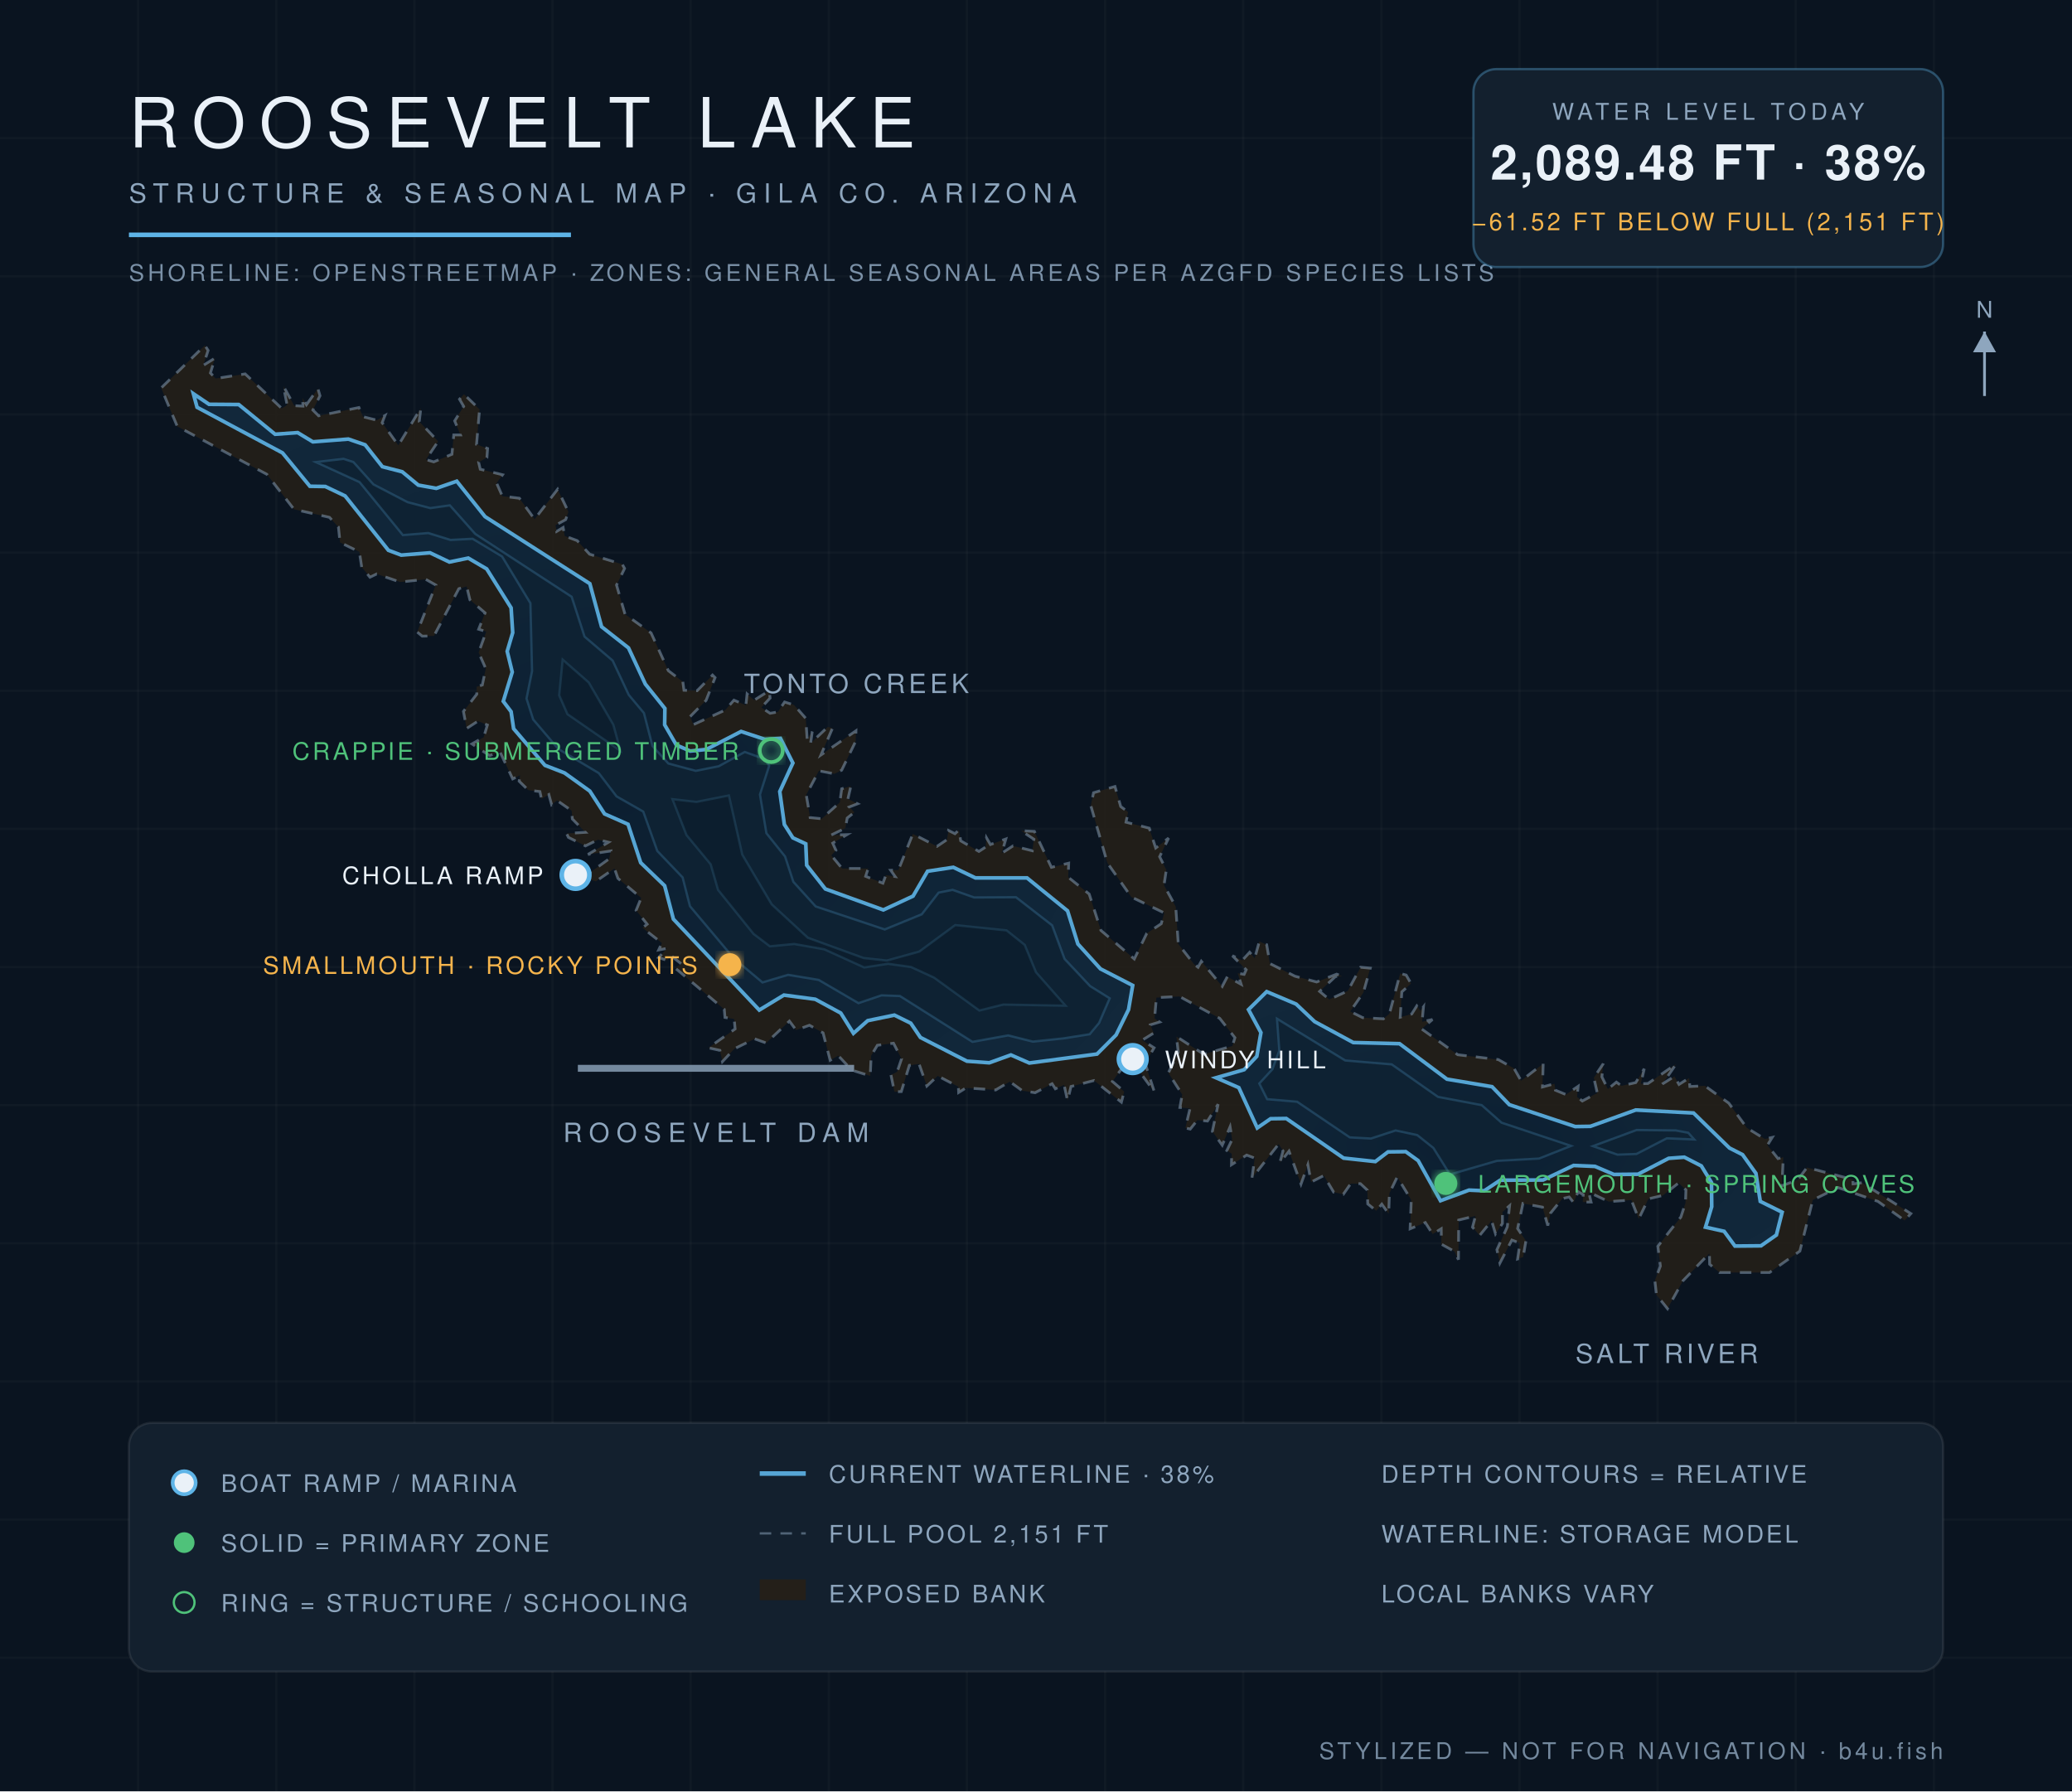
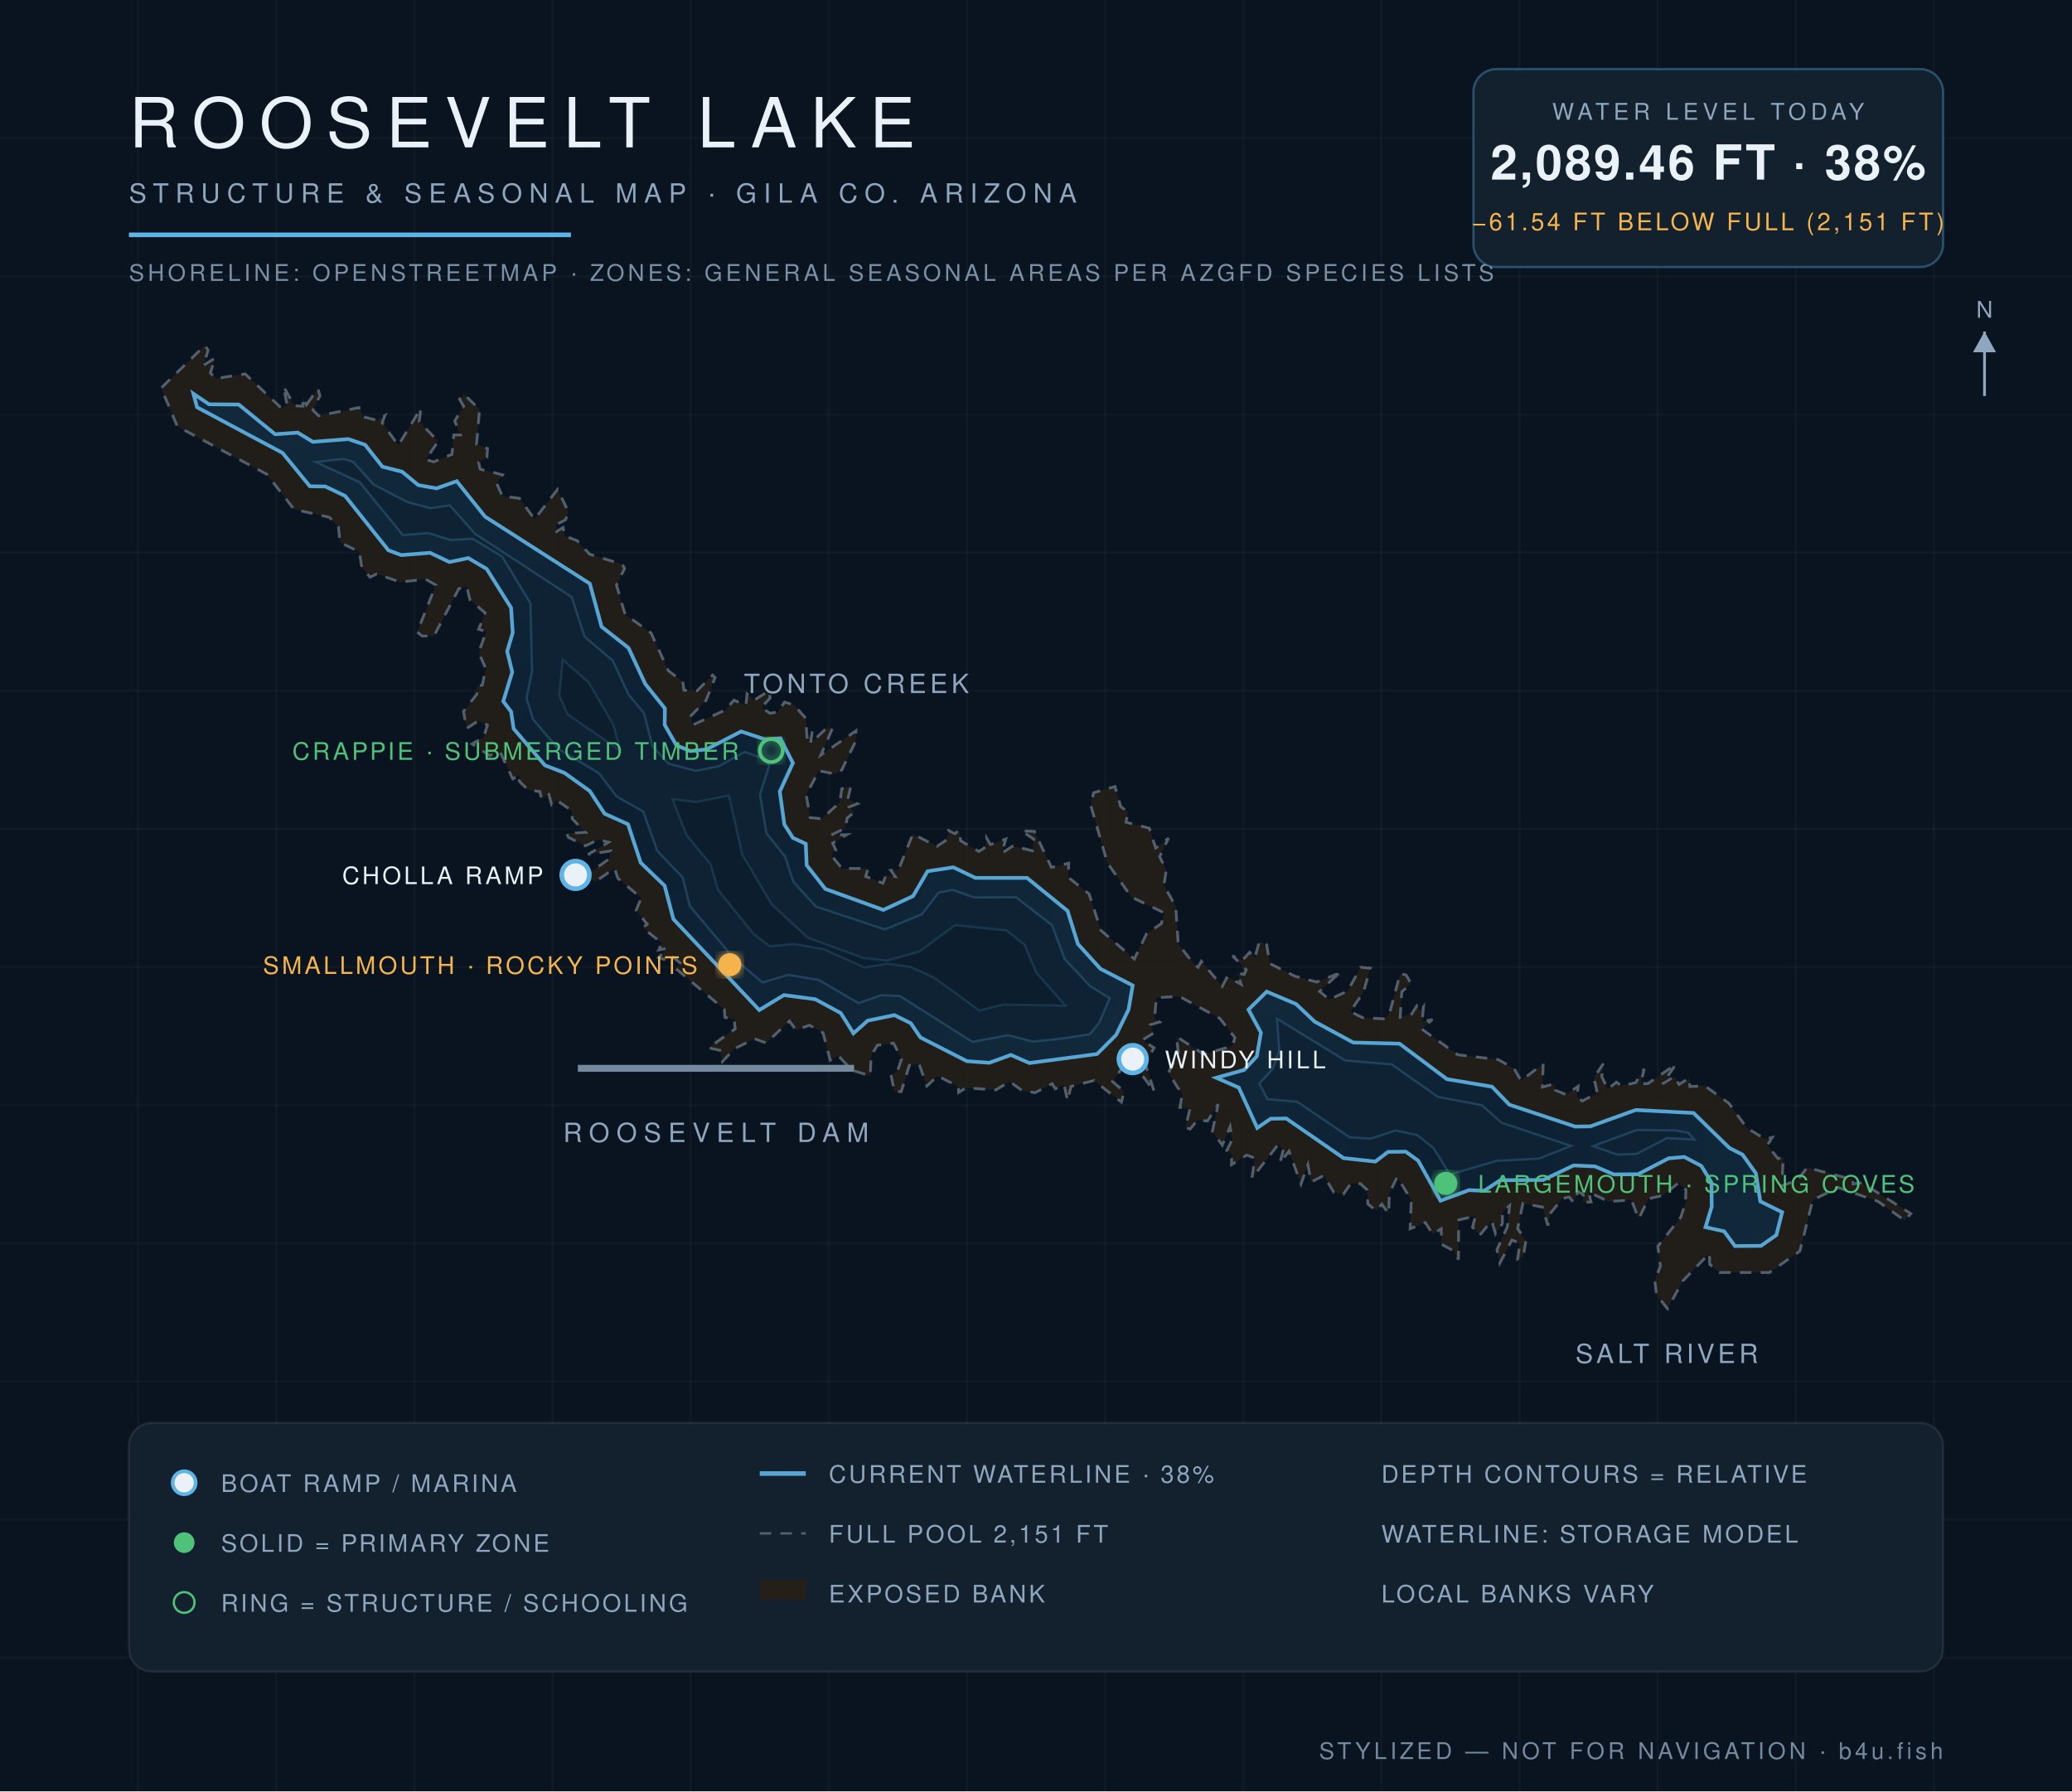
<svg xmlns="http://www.w3.org/2000/svg" viewBox="0 0 900 778" font-family="Helvetica,Arial,sans-serif">
  <defs>
    <radialGradient id="wg" cx="45%" cy="60%" r="80%">
      <stop offset="0%" stop-color="#0c1f31" />
      <stop offset="55%" stop-color="#102639" />
      <stop offset="100%" stop-color="#13293c" />
    </radialGradient>
    <filter id="glow">
      <feGaussianBlur stdDeviation="2.2" result="b" />
      <feMerge>
        <feMergeNode in="b" />
        <feMergeNode in="SourceGraphic" />
      </feMerge>
    </filter>
  </defs>
  <rect width="900" height="778" fill="#0a1420" />
  <g stroke="#ffffff" stroke-opacity="0.025">
    <line x1="60" y1="0" x2="60" y2="778" />
    <line x1="120" y1="0" x2="120" y2="778" />
    <line x1="180" y1="0" x2="180" y2="778" />
    <line x1="240" y1="0" x2="240" y2="778" />
    <line x1="300" y1="0" x2="300" y2="778" />
    <line x1="360" y1="0" x2="360" y2="778" />
    <line x1="420" y1="0" x2="420" y2="778" />
    <line x1="480" y1="0" x2="480" y2="778" />
    <line x1="540" y1="0" x2="540" y2="778" />
    <line x1="600" y1="0" x2="600" y2="778" />
    <line x1="660" y1="0" x2="660" y2="778" />
    <line x1="720" y1="0" x2="720" y2="778" />
    <line x1="780" y1="0" x2="780" y2="778" />
    <line x1="840" y1="0" x2="840" y2="778" />
    <line x1="0" y1="60" x2="900" y2="60" />
    <line x1="0" y1="120" x2="900" y2="120" />
    <line x1="0" y1="180" x2="900" y2="180" />
    <line x1="0" y1="240" x2="900" y2="240" />
    <line x1="0" y1="300" x2="900" y2="300" />
    <line x1="0" y1="360" x2="900" y2="360" />
    <line x1="0" y1="420" x2="900" y2="420" />
    <line x1="0" y1="480" x2="900" y2="480" />
    <line x1="0" y1="540" x2="900" y2="540" />
    <line x1="0" y1="600" x2="900" y2="600" />
    <line x1="0" y1="660" x2="900" y2="660" />
    <line x1="0" y1="720" x2="900" y2="720" />
  </g>
  <path d="M 133.1,175.8 L 138.1,168.8 L 139.0,171.9 L 135.9,178.1 L 138.4,180.6 L 155.9,177.0 L 157.7,181.0 L 163.7,182.5 L 167.2,180.5 L 166.0,183.6 L 173.0,193.4 L 182.8,177.3 L 182.1,183.1 L 190.3,191.7 L 185.0,199.6 L 188.4,200.6 L 196.3,197.3 L 197.1,188.9 L 200.0,188.9 L 197.5,182.8 L 201.4,176.5 L 199.6,173.4 L 201.5,171.2 L 208.3,177.8 L 207.0,193.0 L 211.8,194.8 L 211.5,198.7 L 207.9,200.8 L 208.6,203.8 L 218.3,206.2 L 215.7,209.8 L 218.2,215.5 L 225.6,216.4 L 232.2,225.5 L 242.2,212.5 L 246.9,222.3 L 245.7,225.7 L 241.3,228.1 L 241.8,230.8 L 244.6,229.1 L 245.3,232.8 L 250.7,234.8 L 256.1,240.7 L 270.3,245.1 L 271.3,246.9 L 267.8,254.1 L 271.5,266.8 L 282.8,274.9 L 290.3,291.3 L 296.6,296.1 L 297.1,299.8 L 302.8,300.0 L 309.5,293.2 L 310.6,294.3 L 306.7,304.2 L 299.7,311.3 L 301.2,314.7 L 315.0,308.4 L 318.8,304.1 L 324.0,306.3 L 324.5,301.4 L 327.6,304.1 L 334.1,300.0 L 334.5,303.2 L 330.7,307.3 L 334.5,309.8 L 337.9,309.2 L 340.8,304.9 L 344.9,306.2 L 350.0,312.0 L 350.6,321.1 L 352.8,317.8 L 352.1,322.8 L 359.6,315.7 L 361.6,316.3 L 356.6,327.9 L 371.8,317.4 L 371.7,321.9 L 365.6,334.5 L 362.5,336.1 L 355.7,334.8 L 350.2,345.2 L 351.9,355.1 L 356.9,355.6 L 364.8,348.5 L 365.6,342.6 L 369.6,341.4 L 368.3,347.0 L 372.5,349.1 L 368.9,350.5 L 371.1,352.8 L 368.0,355.3 L 367.2,359.7 L 361.0,362.7 L 367.9,362.5 L 361.7,366.2 L 363.1,369.3 L 361.1,371.5 L 365.8,377.2 L 377.1,377.2 L 376.0,380.6 L 383.5,383.6 L 384.8,380.1 L 388.8,380.7 L 386.9,378.0 L 390.2,377.9 L 396.5,362.2 L 407.0,367.6 L 411.3,364.7 L 412.0,360.7 L 414.8,362.1 L 416.5,360.5 L 417.3,365.2 L 425.2,369.8 L 428.1,367.9 L 428.5,363.9 L 430.2,366.8 L 436.9,364.4 L 435.1,370.6 L 440.0,367.4 L 448.4,369.5 L 449.1,364.5 L 443.5,360.8 L 449.3,361.1 L 456.7,376.7 L 464.2,374.9 L 464.0,381.0 L 473.1,388.3 L 478.2,404.1 L 492.7,416.5 L 498.1,405.4 L 504.4,401.2 L 505.7,396.5 L 491.4,389.6 L 481.0,374.8 L 473.8,349.9 L 475.0,344.3 L 484.3,341.6 L 486.8,350.3 L 490.0,352.7 L 489.1,357.1 L 499.2,359.7 L 502.0,368.3 L 507.6,364.0 L 503.7,372.1 L 506.6,377.8 L 505.6,384.5 L 510.7,393.8 L 511.8,410.0 L 518.6,418.7 L 520.4,420.1 L 521.8,417.5 L 530.9,428.4 L 533.1,424.2 L 539.1,427.5 L 537.6,422.7 L 540.4,423.2 L 541.3,421.2 L 535.3,415.1 L 539.6,417.1 L 542.8,413.6 L 545.0,416.2 L 547.0,408.9 L 550.2,410.3 L 551.6,418.5 L 562.5,424.0 L 571.9,426.5 L 580.6,423.1 L 583.1,424.1 L 580.1,424.1 L 573.2,430.6 L 577.4,434.1 L 585.4,430.4 L 591.0,420.1 L 595.2,420.5 L 592.2,431.1 L 586.5,439.3 L 591.9,442.0 L 600.9,442.5 L 603.5,440.3 L 608.2,422.8 L 610.8,423.5 L 612.9,427.2 L 608.9,430.8 L 608.2,441.8 L 613.2,440.4 L 615.4,436.9 L 617.0,439.0 L 618.3,437.3 L 617.7,443.8 L 622.2,442.8 L 617.5,446.9 L 633.2,458.1 L 650.8,460.2 L 657.7,464.1 L 660.7,469.4 L 670.3,462.0 L 670.0,472.1 L 675.2,470.7 L 675.6,473.5 L 680.2,475.4 L 685.5,471.8 L 685.0,476.4 L 687.3,478.2 L 693.8,474.7 L 692.3,468.1 L 696.4,462.0 L 695.8,467.7 L 698.4,473.0 L 702.1,470.0 L 704.3,471.6 L 710.5,470.2 L 714.2,464.2 L 712.7,470.7 L 715.8,470.6 L 728.0,462.2 L 722.1,470.8 L 727.3,467.5 L 729.3,471.0 L 733.7,468.2 L 734.0,471.9 L 740.5,471.6 L 750.9,479.1 L 758.8,489.9 L 766.6,494.7 L 769.8,494.0 L 767.7,497.4 L 772.3,503.2 L 774.6,502.6 L 774.0,515.0 L 780.8,512.5 L 784.9,507.1 L 804.8,512.3 L 804.9,514.2 L 808.8,513.7 L 830.0,527.1 L 827.3,530.1 L 815.7,521.8 L 798.4,515.8 L 787.4,521.2 L 781.8,543.4 L 768.6,552.7 L 746.9,552.7 L 742.6,549.1 L 742.5,544.4 L 731.0,556.3 L 724.3,568.4 L 719.5,562.4 L 718.8,556.2 L 721.2,549.9 L 720.1,541.3 L 730.1,528.6 L 732.1,522.5 L 732.3,516.8 L 729.1,513.8 L 722.3,519.2 L 716.0,520.7 L 711.8,529.4 L 708.6,521.2 L 698.8,521.9 L 690.1,517.8 L 691.1,522.1 L 687.5,522.1 L 687.7,518.9 L 685.5,517.6 L 683.5,522.3 L 681.6,519.9 L 678.6,520.6 L 673.5,526.9 L 672.3,532.3 L 670.0,524.3 L 661.5,522.7 L 659.2,533.6 L 662.8,538.9 L 661.6,546.0 L 659.2,546.8 L 660.2,539.9 L 656.7,538.6 L 651.5,548.6 L 650.2,542.8 L 654.7,532.9 L 655.7,523.7 L 652.6,526.4 L 652.6,531.4 L 649.6,535.9 L 647.9,530.2 L 642.7,536.6 L 639.6,533.0 L 640.9,528.1 L 633.6,529.9 L 633.5,547.1 L 631.7,543.5 L 626.1,540.4 L 626.0,533.7 L 622.3,536.0 L 619.1,531.0 L 612.5,533.7 L 613.0,521.2 L 606.9,511.2 L 603.5,518.3 L 603.2,527.2 L 600.2,523.0 L 597.8,525.9 L 594.1,522.9 L 593.9,516.9 L 590.9,514.1 L 586.7,514.1 L 583.5,518.7 L 579.3,517.8 L 575.0,510.6 L 569.5,513.4 L 568.1,505.9 L 565.1,514.3 L 559.9,500.0 L 555.9,505.1 L 557.3,499.9 L 555.4,496.9 L 543.8,511.7 L 545.0,503.0 L 541.5,501.7 L 534.9,505.9 L 535.0,501.1 L 532.9,499.7 L 535.2,494.9 L 534.3,489.4 L 530.9,497.4 L 526.6,491.4 L 529.1,479.6 L 524.5,486.9 L 520.1,486.5 L 517.0,490.4 L 514.9,489.9 L 516.9,481.4 L 512.5,481.0 L 513.5,475.4 L 507.5,466.0 L 511.8,457.1 L 511.0,450.2 L 522.9,457.9 L 535.3,454.3 L 536.4,450.7 L 529.8,442.3 L 512.3,432.8 L 502.3,433.3 L 501.5,442.3 L 503.7,443.9 L 499.7,445.1 L 501.1,448.7 L 496.1,451.8 L 501.3,455.1 L 497.4,461.8 L 501.4,474.2 L 490.6,459.5 L 483.2,469.7 L 488.3,474.1 L 487.1,478.7 L 475.2,469.3 L 465.2,471.9 L 463.7,478.1 L 462.2,471.2 L 458.4,472.9 L 457.0,470.7 L 449.6,474.6 L 444.0,473.7 L 438.6,469.8 L 432.5,473.4 L 419.6,472.5 L 416.4,474.5 L 416.3,472.0 L 407.3,467.3 L 402.6,471.7 L 399.2,462.1 L 395.0,462.7 L 391.5,474.1 L 388.5,474.2 L 387.0,466.9 L 389.7,465.5 L 391.6,459.9 L 388.1,453.1 L 381.1,454.0 L 378.4,458.5 L 378.0,467.3 L 370.0,464.8 L 364.1,458.5 L 360.6,460.5 L 357.5,448.6 L 351.6,445.3 L 345.8,447.4 L 342.9,443.5 L 332.8,453.0 L 327.8,451.2 L 319.0,455.5 L 313.8,461.1 L 312.7,456.2 L 307.7,455.1 L 319.3,446.9 L 318.9,442.6 L 314.9,441.9 L 314.6,438.4 L 293.2,420.4 L 295.9,418.6 L 291.5,415.1 L 289.7,417.1 L 286.1,415.9 L 289.7,411.9 L 286.1,412.6 L 287.5,409.6 L 279.1,403.0 L 281.1,401.4 L 276.3,395.4 L 278.5,390.0 L 268.4,381.5 L 266.9,377.2 L 258.8,382.8 L 250.1,380.0 L 255.0,379.9 L 264.6,373.0 L 265.3,369.6 L 255.4,371.1 L 264.3,365.8 L 259.8,364.7 L 254.3,367.4 L 246.9,363.7 L 246.1,362.0 L 254.3,361.5 L 248.6,355.7 L 248.3,352.1 L 242.0,347.7 L 239.6,349.5 L 238.4,345.1 L 235.2,347.0 L 234.5,343.8 L 229.5,343.2 L 225.5,339.3 L 225.9,336.7 L 222.7,338.3 L 217.1,326.4 L 212.7,328.2 L 205.0,323.1 L 210.1,320.2 L 211.7,314.9 L 207.6,313.2 L 202.7,316.4 L 201.3,309.0 L 207.1,301.5 L 207.0,298.3 L 209.5,297.5 L 211.0,290.4 L 207.9,283.4 L 211.2,274.3 L 207.9,273.3 L 210.7,266.2 L 204.1,260.5 L 202.7,254.7 L 199.3,255.7 L 188.5,276.2 L 183.4,276.3 L 181.2,274.5 L 189.3,254.1 L 184.9,251.6 L 173.8,252.8 L 163.6,249.3 L 160.7,250.7 L 157.1,246.3 L 156.1,239.7 L 147.7,235.6 L 147.0,228.9 L 143.1,224.7 L 127.7,221.2 L 115.9,206.0 L 77.0,185.2 L 70.0,168.5 L 89.0,150.0 L 90.4,152.2 L 88.3,158.7 L 93.4,155.5 L 91.4,162.0 L 93.7,164.4 L 106.5,162.4 L 122.4,177.4 L 124.7,175.9 L 123.1,167.7 L 127.8,176.2 L 131.6,176.4 L 131.4,172.8 L 133.1,175.8 Z" fill="#241f19" fill-opacity="0.9" stroke="#8ea6be" stroke-opacity="0.5" stroke-width="1.2" stroke-dasharray="5 4" />
-   <path d="M 84.0,171.0 L 90.8,175.6 L 103.7,175.7 L 119.5,188.6 L 129.3,187.9 L 135.9,191.9 L 151.3,190.7 L 158.6,193.2 L 166.1,202.7 L 174.7,204.9 L 181.7,210.7 L 189.5,212.1 L 198.4,209.0 L 210.7,224.4 L 256.2,253.5 L 261.3,272.2 L 273.0,281.4 L 280.3,297.1 L 288.8,307.7 L 288.7,314.8 L 293.8,323.6 L 299.8,326.2 L 306.8,325.5 L 321.9,317.7 L 332.2,321.1 L 339.0,320.7 L 344.4,331.4 L 338.7,343.8 L 340.7,358.1 L 344.4,363.9 L 350.0,366.5 L 350.4,375.8 L 358.5,386.1 L 383.7,395.2 L 396.6,389.2 L 402.9,378.4 L 414.1,376.7 L 423.7,381.3 L 446.1,381.3 L 463.7,395.6 L 468.2,410.0 L 478.0,420.8 L 492.0,428.0 L 490.2,438.5 L 484.8,449.5 L 476.5,457.8 L 447.1,461.7 L 439.1,458.2 L 429.7,461.6 L 420.0,460.9 L 399.8,450.6 L 395.6,444.4 L 388.5,440.9 L 376.9,443.3 L 370.7,448.8 L 365.2,440.0 L 354.1,434.0 L 340.5,432.2 L 329.8,438.7 L 292.5,399.2 L 288.7,384.7 L 278.3,374.7 L 272.8,358.0 L 262.6,353.5 L 256.2,343.6 L 245.2,335.7 L 236.7,332.4 L 223.1,316.5 L 222.0,309.1 L 218.6,304.6 L 222.5,291.9 L 220.3,282.9 L 222.7,274.8 L 222.0,264.0 L 211.4,247.1 L 203.4,242.4 L 195.2,244.1 L 186.8,240.1 L 174.3,241.1 L 168.7,239.0 L 149.9,215.4 L 141.3,211.3 L 134.6,211.2 L 122.7,196.7 L 85.6,176.9 L 84.0,171.0 Z" fill="url(#wg)" stroke="#5eb4e7" stroke-opacity="0.9" stroke-width="1.6" />
-   <path d="M 542.3,438.5 L 550.2,430.7 L 563.0,436.1 L 571.0,443.7 L 587.8,452.8 L 607.9,453.3 L 628.5,468.7 L 648.1,472.0 L 655.6,479.8 L 684.2,489.3 L 690.8,489.2 L 710.5,482.1 L 735.6,483.4 L 751.2,498.6 L 756.9,501.5 L 762.7,509.6 L 764.6,521.8 L 774.1,526.5 L 771.6,536.4 L 764.9,541.1 L 753.6,541.2 L 748.9,534.8 L 740.8,533.0 L 743.5,524.1 L 743.4,513.6 L 739.0,506.4 L 731.6,502.6 L 724.8,503.1 L 711.5,510.0 L 701.0,510.1 L 692.8,506.6 L 683.5,506.2 L 670.3,512.5 L 651.6,512.6 L 644.7,517.2 L 638.1,516.9 L 625.7,521.5 L 616.0,504.1 L 610.6,500.2 L 602.9,500.3 L 597.4,504.5 L 583.6,503.0 L 558.7,485.8 L 551.9,485.9 L 546.1,489.9 L 538.1,472.4 L 528.2,468.1 L 540.4,464.6 L 545.9,458.8 L 547.7,448.5 L 542.3,438.5 Z" fill="url(#wg)" stroke="#5eb4e7" stroke-opacity="0.9" stroke-width="1.6" />
-   <path d="M 547.0,470.6 L 552.7,464.4 L 555.7,456.3 L 554.7,442.5 L 584.3,460.6 L 604.5,462.3 L 624.6,476.4 L 643.6,480.0 L 652.2,487.6 L 682.4,497.7 L 668.5,503.2 L 650.2,504.2 L 629.8,510.1 L 622.6,498.6 L 615.6,493.0 L 606.2,491.0 L 595.5,494.5 L 586.3,494.0 L 563.4,478.5 L 550.4,477.4 L 547.0,470.6 Z" fill="#0e2233" stroke="#5eb4e7" stroke-opacity="0.22" stroke-width="1" />
-   <path d="M 691.9,497.8 L 710.9,490.8 L 727.9,491.0 L 733.3,492.0 L 735.9,494.9 L 724.0,494.4 L 710.8,501.2 L 702.6,501.5 L 691.9,497.8 Z" fill="#0e2233" stroke="#5eb4e7" stroke-opacity="0.22" stroke-width="1" />
-   <path d="M 137.2,200.7 L 149.2,199.3 L 153.5,200.7 L 162.2,210.4 L 177.0,218.1 L 186.9,220.7 L 195.4,219.5 L 206.4,231.9 L 248.3,259.2 L 253.9,276.5 L 266.1,286.9 L 273.1,301.8 L 279.7,309.7 L 283.4,324.0 L 290.3,331.6 L 302.2,334.8 L 312.2,332.8 L 323.5,326.6 L 332.4,329.8 L 334.1,332.6 L 330.1,345.1 L 332.9,361.9 L 341.0,372.0 L 344.6,383.0 L 354.3,393.7 L 384.3,403.7 L 400.4,397.1 L 407.7,387.7 L 413.8,386.5 L 423.1,389.8 L 441.3,389.7 L 457.0,401.9 L 462.4,416.5 L 473.5,428.3 L 482.0,433.6 L 477.4,444.3 L 473.3,449.2 L 461.9,451.0 L 448.6,452.4 L 437.9,449.7 L 422.4,452.5 L 390.9,432.6 L 382.9,432.3 L 372.9,435.7 L 355.6,425.6 L 342.3,423.4 L 331.2,426.7 L 318.8,416.3 L 299.7,393.6 L 296.5,381.1 L 285.5,369.6 L 279.4,352.5 L 267.8,345.9 L 260.1,335.8 L 242.5,325.3 L 231.6,312.5 L 228.7,303.4 L 231.1,291.5 L 230.4,262.0 L 218.1,241.7 L 205.3,234.0 L 195.7,234.5 L 186.0,231.5 L 175.0,232.4 L 156.2,209.4 L 137.2,200.7 Z" fill="#0e2233" stroke="#5eb4e7" stroke-opacity="0.22" stroke-width="1" />
+   <path d="M 84.0,171.0 L 90.8,175.6 L 103.7,175.7 L 119.5,188.6 L 129.3,187.9 L 135.9,191.9 L 151.3,190.7 L 158.6,193.2 L 166.1,202.7 L 174.7,204.9 L 181.7,210.7 L 189.6,212.1 L 198.4,209.0 L 210.7,224.4 L 256.2,253.5 L 261.3,272.2 L 273.0,281.4 L 280.3,297.1 L 288.8,307.7 L 288.7,314.8 L 293.8,323.7 L 299.8,326.2 L 306.8,325.5 L 321.9,317.7 L 332.2,321.1 L 339.0,320.7 L 344.4,331.4 L 338.7,343.8 L 340.7,358.1 L 344.4,363.9 L 350.0,366.5 L 350.4,375.8 L 358.5,386.1 L 383.7,395.2 L 396.6,389.2 L 402.9,378.4 L 414.1,376.7 L 423.7,381.3 L 446.1,381.3 L 463.7,395.6 L 468.2,410.0 L 478.0,420.8 L 492.0,428.0 L 490.2,438.5 L 484.8,449.5 L 476.5,457.8 L 447.1,461.7 L 439.1,458.2 L 429.7,461.6 L 420.0,460.9 L 399.8,450.6 L 395.6,444.4 L 388.5,440.9 L 376.9,443.3 L 370.7,448.8 L 365.2,440.0 L 354.1,434.0 L 340.5,432.2 L 329.8,438.7 L 292.5,399.2 L 288.7,384.7 L 278.3,374.7 L 272.8,358.0 L 262.6,353.4 L 256.2,343.6 L 245.2,335.7 L 236.7,332.4 L 223.1,316.5 L 222.0,309.1 L 218.6,304.6 L 222.5,291.9 L 220.3,282.9 L 222.7,274.8 L 222.0,264.0 L 211.4,247.1 L 203.4,242.4 L 195.2,244.1 L 186.8,240.1 L 174.3,241.1 L 168.7,239.0 L 149.9,215.4 L 141.3,211.3 L 134.6,211.2 L 122.7,196.7 L 85.6,176.9 L 84.0,171.0 Z" fill="url(#wg)" stroke="#5eb4e7" stroke-opacity="0.9" stroke-width="1.6" />
+   <path d="M 542.3,438.5 L 550.2,430.7 L 563.0,436.1 L 571.0,443.7 L 587.8,452.8 L 607.9,453.3 L 628.5,468.7 L 648.1,472.0 L 655.6,479.8 L 684.2,489.3 L 690.8,489.2 L 710.5,482.1 L 735.6,483.4 L 751.2,498.6 L 756.9,501.5 L 762.7,509.6 L 764.6,521.8 L 774.1,526.5 L 771.6,536.4 L 764.9,541.1 L 753.6,541.2 L 748.9,534.8 L 740.8,533.0 L 743.5,524.1 L 743.4,513.6 L 739.0,506.4 L 731.6,502.5 L 724.8,503.1 L 711.5,510.0 L 701.0,510.1 L 692.8,506.6 L 683.5,506.2 L 670.3,512.5 L 651.6,512.6 L 644.7,517.2 L 638.1,516.9 L 625.7,521.5 L 616.0,504.1 L 610.6,500.2 L 602.9,500.3 L 597.4,504.5 L 583.6,503.0 L 558.7,485.8 L 551.9,485.9 L 546.1,489.9 L 538.1,472.4 L 528.3,468.1 L 540.4,464.7 L 545.9,458.8 L 547.7,448.5 L 542.3,438.5 Z" fill="url(#wg)" stroke="#5eb4e7" stroke-opacity="0.9" stroke-width="1.6" />
+   <path d="M 547.0,470.6 L 552.7,464.4 L 555.7,456.3 L 554.7,442.5 L 584.3,460.6 L 604.5,462.3 L 624.6,476.4 L 643.6,480.0 L 652.2,487.6 L 682.4,497.7 L 668.5,503.2 L 650.2,504.2 L 629.8,510.1 L 622.6,498.6 L 615.6,493.0 L 606.2,491.0 L 595.5,494.5 L 586.3,494.0 L 563.4,478.5 L 550.5,477.4 L 547.0,470.6 Z" fill="#0e2233" stroke="#5eb4e7" stroke-opacity="0.22" stroke-width="1" />
+   <path d="M 691.9,497.8 L 710.9,490.8 L 727.9,491.0 L 733.3,492.0 L 735.9,494.9 L 724.0,494.3 L 710.8,501.2 L 702.6,501.5 L 691.9,497.8 Z" fill="#0e2233" stroke="#5eb4e7" stroke-opacity="0.22" stroke-width="1" />
+   <path d="M 137.2,200.7 L 149.2,199.3 L 153.5,200.7 L 162.2,210.4 L 177.0,218.1 L 186.9,220.7 L 195.4,219.5 L 206.4,231.9 L 248.3,259.3 L 253.9,276.5 L 266.1,286.9 L 273.1,301.8 L 279.7,309.7 L 283.4,324.0 L 290.3,331.6 L 302.2,334.8 L 312.2,332.8 L 323.5,326.6 L 332.4,329.8 L 334.1,332.6 L 330.1,345.1 L 332.9,361.9 L 341.0,372.0 L 344.6,383.0 L 354.3,393.7 L 384.3,403.7 L 400.4,397.1 L 407.7,387.7 L 413.8,386.5 L 423.1,389.8 L 441.3,389.7 L 457.0,401.9 L 462.4,416.5 L 473.5,428.3 L 482.0,433.6 L 477.4,444.3 L 473.3,449.2 L 461.9,451.0 L 448.6,452.4 L 437.9,449.6 L 422.4,452.5 L 390.9,432.6 L 382.9,432.2 L 372.9,435.7 L 355.6,425.6 L 342.3,423.4 L 331.2,426.7 L 318.8,416.3 L 299.7,393.6 L 296.5,381.1 L 285.5,369.6 L 279.4,352.5 L 267.8,345.9 L 260.1,335.8 L 242.5,325.3 L 231.6,312.5 L 228.7,303.4 L 231.1,291.5 L 230.4,262.0 L 218.1,241.7 L 205.3,234.0 L 195.7,234.5 L 186.0,231.5 L 175.0,232.4 L 156.2,209.4 L 137.2,200.7 Z" fill="#0e2233" stroke="#5eb4e7" stroke-opacity="0.22" stroke-width="1" />
  <path d="M 244.4,286.5 L 255.7,296.4 L 266.4,314.8 L 269.5,326.1 L 246.5,310.2 L 242.9,302.0 L 244.4,286.5 Z" fill="#0c1e2e" stroke="#5eb4e7" stroke-opacity="0.15" stroke-width="1" />
  <path d="M 292.1,347.1 L 302.5,348.3 L 316.6,345.5 L 322.4,371.2 L 335.2,392.8 L 350.9,407.3 L 375.1,416.1 L 385.2,417.2 L 399.3,413.3 L 414.9,401.8 L 437.2,404.1 L 445.1,410.4 L 450.0,422.3 L 462.8,436.8 L 435.8,436.3 L 425.4,438.9 L 405.7,424.6 L 395.7,420.0 L 385.7,418.6 L 375.4,420.2 L 358.0,412.3 L 345.0,410.0 L 334.4,411.0 L 327.3,405.6 L 311.9,386.5 L 308.7,375.4 L 298.2,362.7 L 292.1,347.1 Z" fill="#0c1e2e" stroke="#5eb4e7" stroke-opacity="0.15" stroke-width="1" />
  <text x="724" y="592" fill="#8ea6be" font-size="11.5" letter-spacing="1.6" text-anchor="middle">SALT RIVER</text>
  <text x="372" y="301" fill="#8ea6be" font-size="11.5" letter-spacing="1.6" text-anchor="middle">TONTO CREEK</text>
  <line x1="251" y1="464" x2="371" y2="464" stroke="#8ea6be" stroke-width="3" stroke-opacity="0.8" />
  <text x="311" y="496" fill="#8ea6be" font-size="11.5" letter-spacing="3" text-anchor="middle">ROOSEVELT DAM</text>
  <circle cx="492" cy="460" r="6" fill="#eaf1f8" stroke="#5eb4e7" stroke-width="2" />
  <text x="506" y="464" fill="#eaf1f8" font-size="10.5" letter-spacing="1.2" text-anchor="start">WINDY HILL</text>
  <circle cx="250" cy="380" r="6" fill="#eaf1f8" stroke="#5eb4e7" stroke-width="2" />
  <text x="236" y="384" fill="#eaf1f8" font-size="10.5" letter-spacing="1.2" text-anchor="end">CHOLLA RAMP</text>
  <circle cx="628" cy="514" r="5" fill="#4fc27a" filter="url(#glow)" />
  <text x="642" y="518" fill="#4fc27a" font-size="10.5" letter-spacing="1.2" text-anchor="start">LARGEMOUTH · SPRING COVES</text>
  <circle cx="335" cy="326" r="5" fill="none" stroke="#4fc27a" stroke-width="1.6" filter="url(#glow)" />
  <text x="321" y="330" fill="#4fc27a" font-size="10.5" letter-spacing="1.2" text-anchor="end">CRAPPIE · SUBMERGED TIMBER</text>
  <circle cx="317" cy="419" r="5" fill="#f5b44c" filter="url(#glow)" />
  <text x="303" y="423" fill="#f5b44c" font-size="10.5" letter-spacing="1.2" text-anchor="end">SMALLMOUTH · ROCKY POINTS</text>
  <text x="56" y="64" fill="#eaf1f8" font-size="30" letter-spacing="6" font-weight="300">ROOSEVELT LAKE</text>
  <text x="56" y="88" fill="#8ea6be" font-size="11.5" letter-spacing="3">STRUCTURE &amp; SEASONAL MAP · GILA CO. ARIZONA</text>
  <line x1="56" y1="102" x2="248" y2="102" stroke="#5eb4e7" stroke-width="2" />
  <text x="56" y="122" fill="#8ea6be" font-size="10" letter-spacing="1.5" opacity="0.85">SHORELINE: OPENSTREETMAP · ZONES: GENERAL SEASONAL AREAS PER AZGFD SPECIES LISTS</text>
  <g>
    <rect x="640" y="30" width="204" height="86" rx="10" fill="#13202e" stroke="#5eb4e7" stroke-opacity="0.35" />
    <text x="742" y="52" fill="#8ea6be" font-size="10" letter-spacing="2" text-anchor="middle">WATER LEVEL TODAY</text>
-     <text x="742" y="78" fill="#eaf1f8" font-size="21" letter-spacing="1" text-anchor="middle" font-weight="600">2,089.48 FT · 38%</text>
-     <text x="742" y="100" fill="#f5b44c" font-size="10.5" letter-spacing="1.2" text-anchor="middle">−61.52 FT BELOW FULL (2,151 FT)</text>
+     <text x="742" y="78" fill="#eaf1f8" font-size="21" letter-spacing="1" text-anchor="middle" font-weight="600">2,089.46 FT · 38%</text>
+     <text x="742" y="100" fill="#f5b44c" font-size="10.5" letter-spacing="1.2" text-anchor="middle">−61.54 FT BELOW FULL (2,151 FT)</text>
  </g>
  <g font-size="10.5" letter-spacing="1.1">
    <rect x="56" y="618" width="788" height="108" rx="10" fill="#13202e" stroke="#ffffff" stroke-opacity="0.08" />
    <circle cx="80" cy="644" r="5" fill="#eaf1f8" stroke="#5eb4e7" stroke-width="1.6" />
    <text x="96" y="648" fill="#8ea6be">BOAT RAMP / MARINA</text>
    <circle cx="80" cy="670" r="4.5" fill="#4fc27a" />
    <text x="96" y="674" fill="#8ea6be">SOLID = PRIMARY ZONE</text>
    <circle cx="80" cy="696" r="4.5" fill="none" stroke="#4fc27a" />
    <text x="96" y="700" fill="#8ea6be">RING = STRUCTURE / SCHOOLING</text>
    <line x1="330" y1="640" x2="350" y2="640" stroke="#5eb4e7" stroke-opacity="0.9" stroke-width="2" />
    <text x="360" y="644" fill="#8ea6be">CURRENT WATERLINE · 38%</text>
    <line x1="330" y1="666" x2="350" y2="666" stroke="#8ea6be" stroke-opacity="0.5" stroke-dasharray="5 4" />
    <text x="360" y="670" fill="#8ea6be">FULL POOL 2,151 FT</text>
    <rect x="330" y="686" width="20" height="9" fill="#241f19" />
    <text x="360" y="696" fill="#8ea6be">EXPOSED BANK</text>
    <text x="600" y="644" fill="#8ea6be">DEPTH CONTOURS = RELATIVE</text>
    <text x="600" y="670" fill="#8ea6be">WATERLINE: STORAGE MODEL</text>
    <text x="600" y="696" fill="#8ea6be">LOCAL BANKS VARY</text>
  </g>
  <text x="844" y="764" fill="#8ea6be" font-size="10" letter-spacing="1.5" text-anchor="end" opacity="0.8">STYLIZED — NOT FOR NAVIGATION · b4u.fish</text>
  <g transform="translate(862,158)" stroke="#8ea6be" fill="#8ea6be">
    <line x1="0" y1="14" x2="0" y2="-14" stroke-width="1.2" />
    <path d="M 0,-14 l 5,9 h -10 z" stroke="none" />
    <text x="0" y="-20" font-size="10" text-anchor="middle" stroke="none">N</text>
  </g>
</svg>
